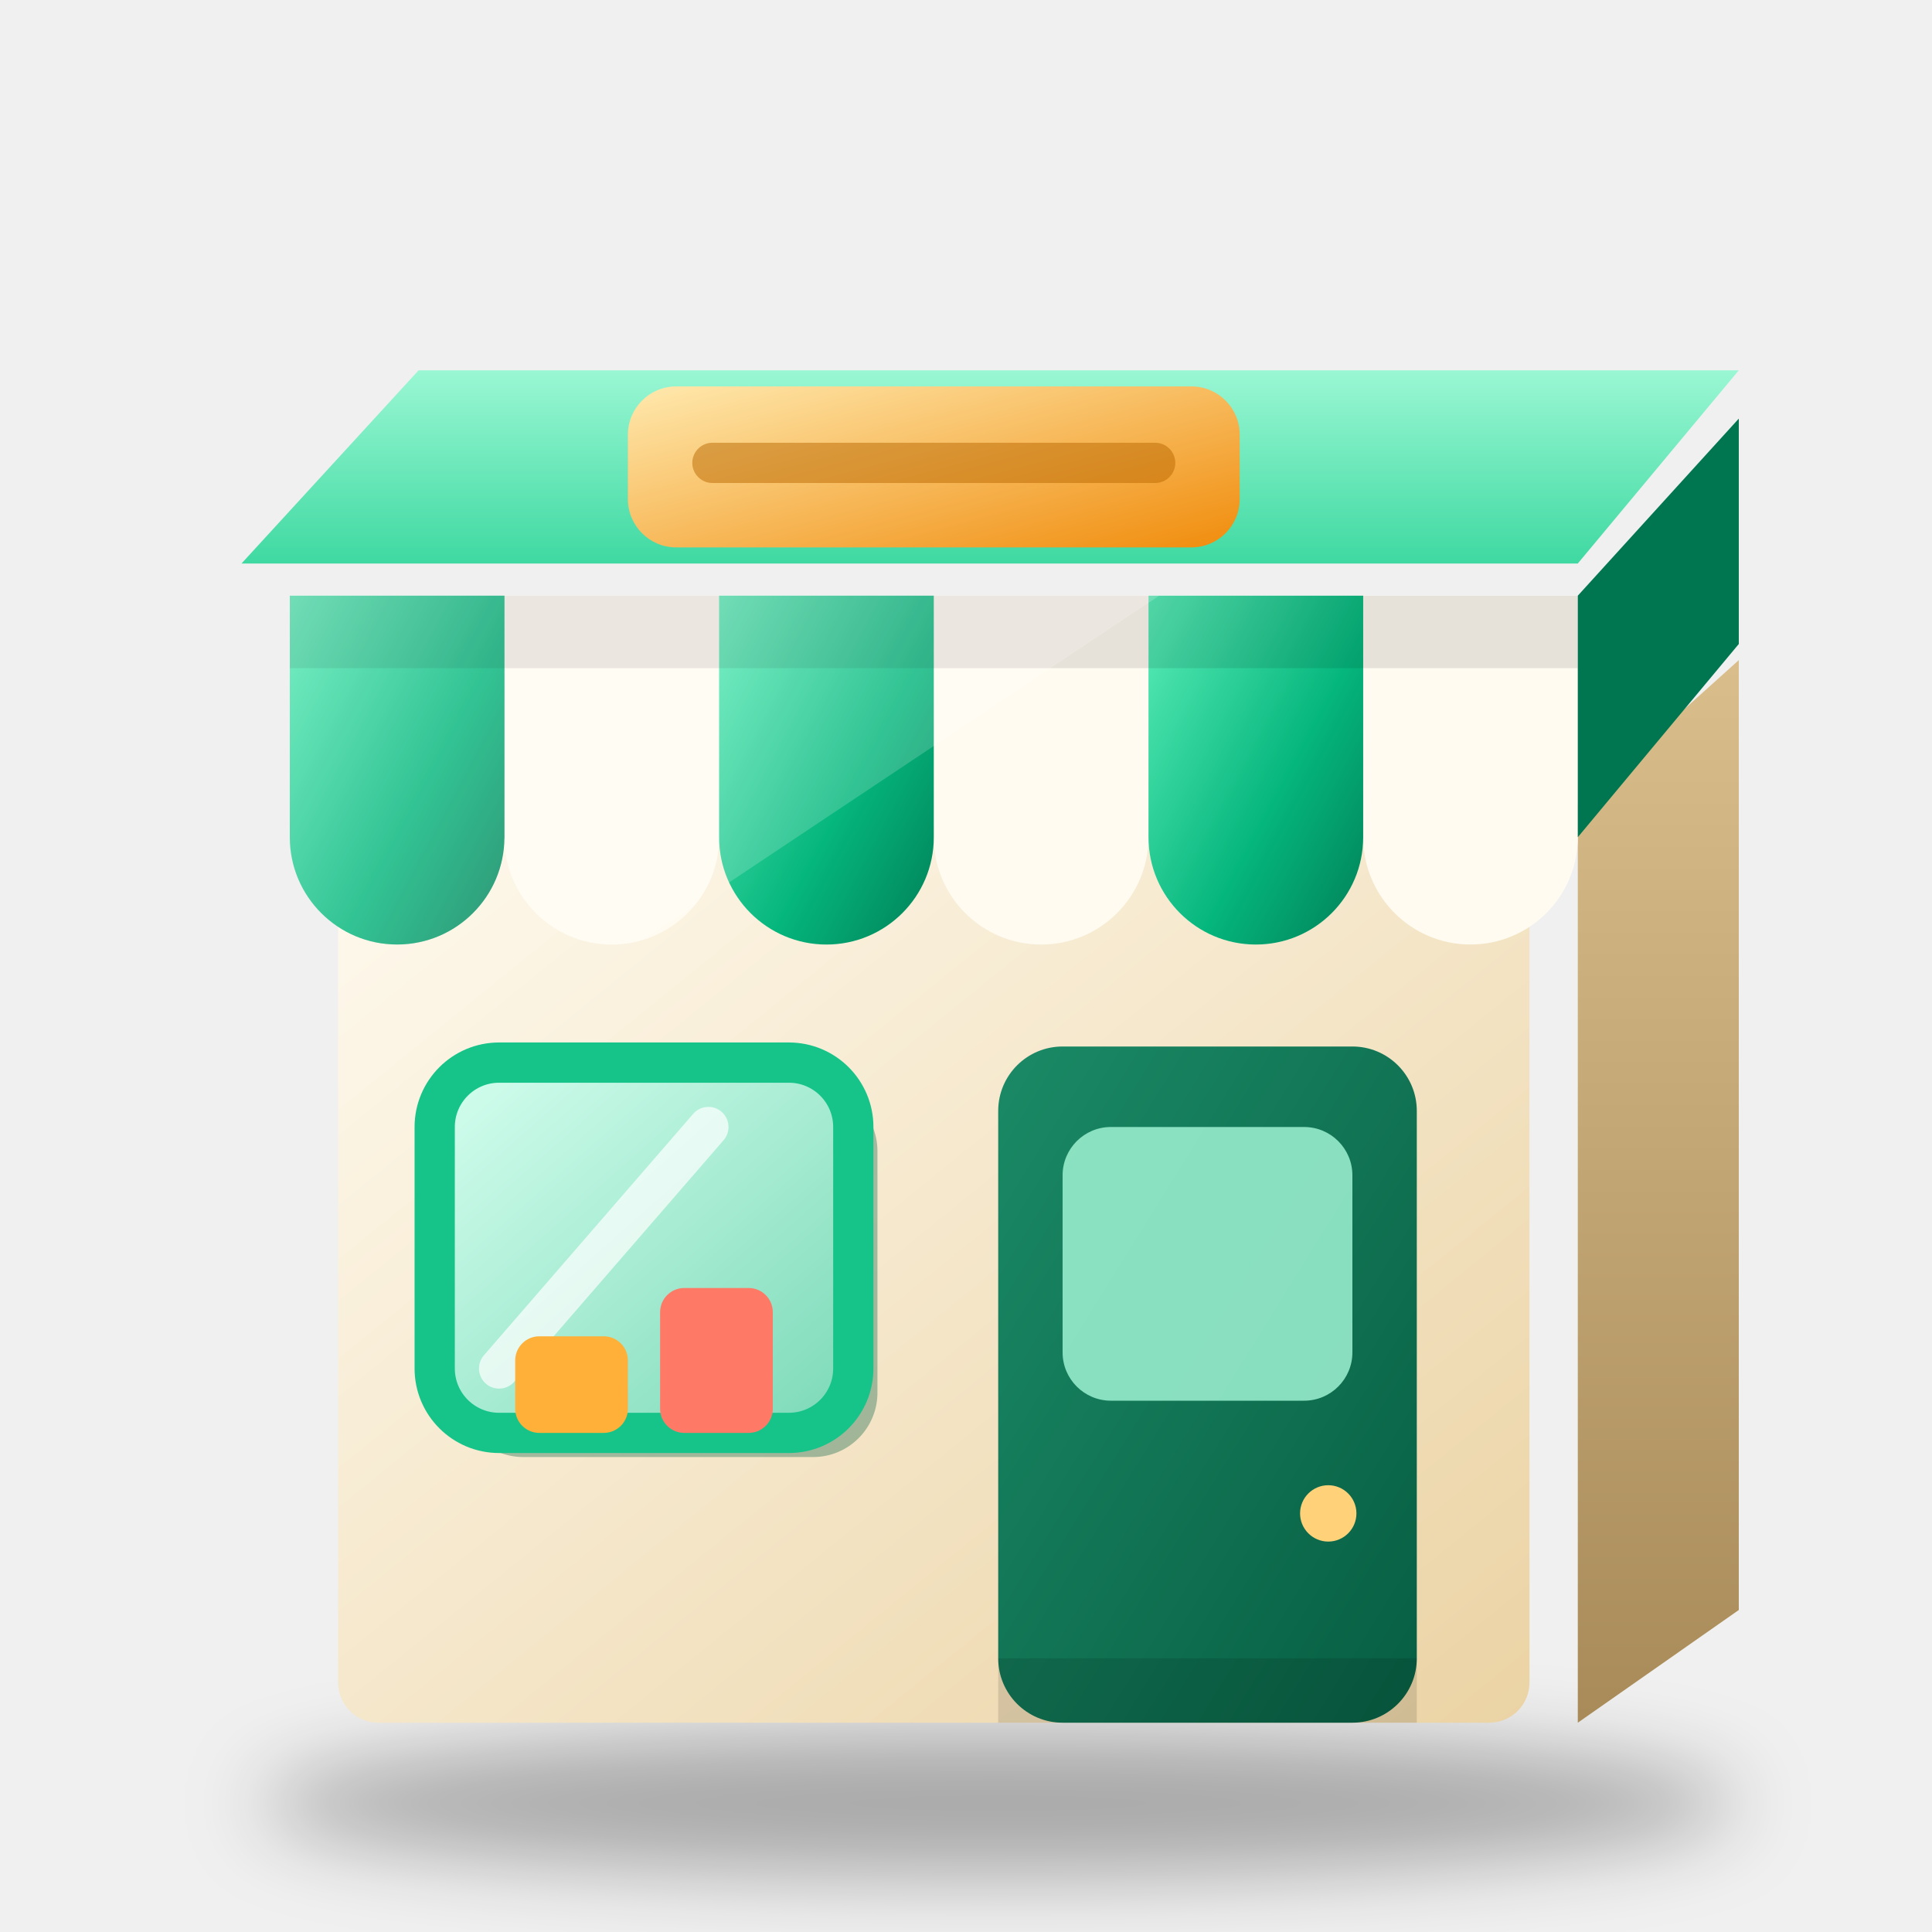
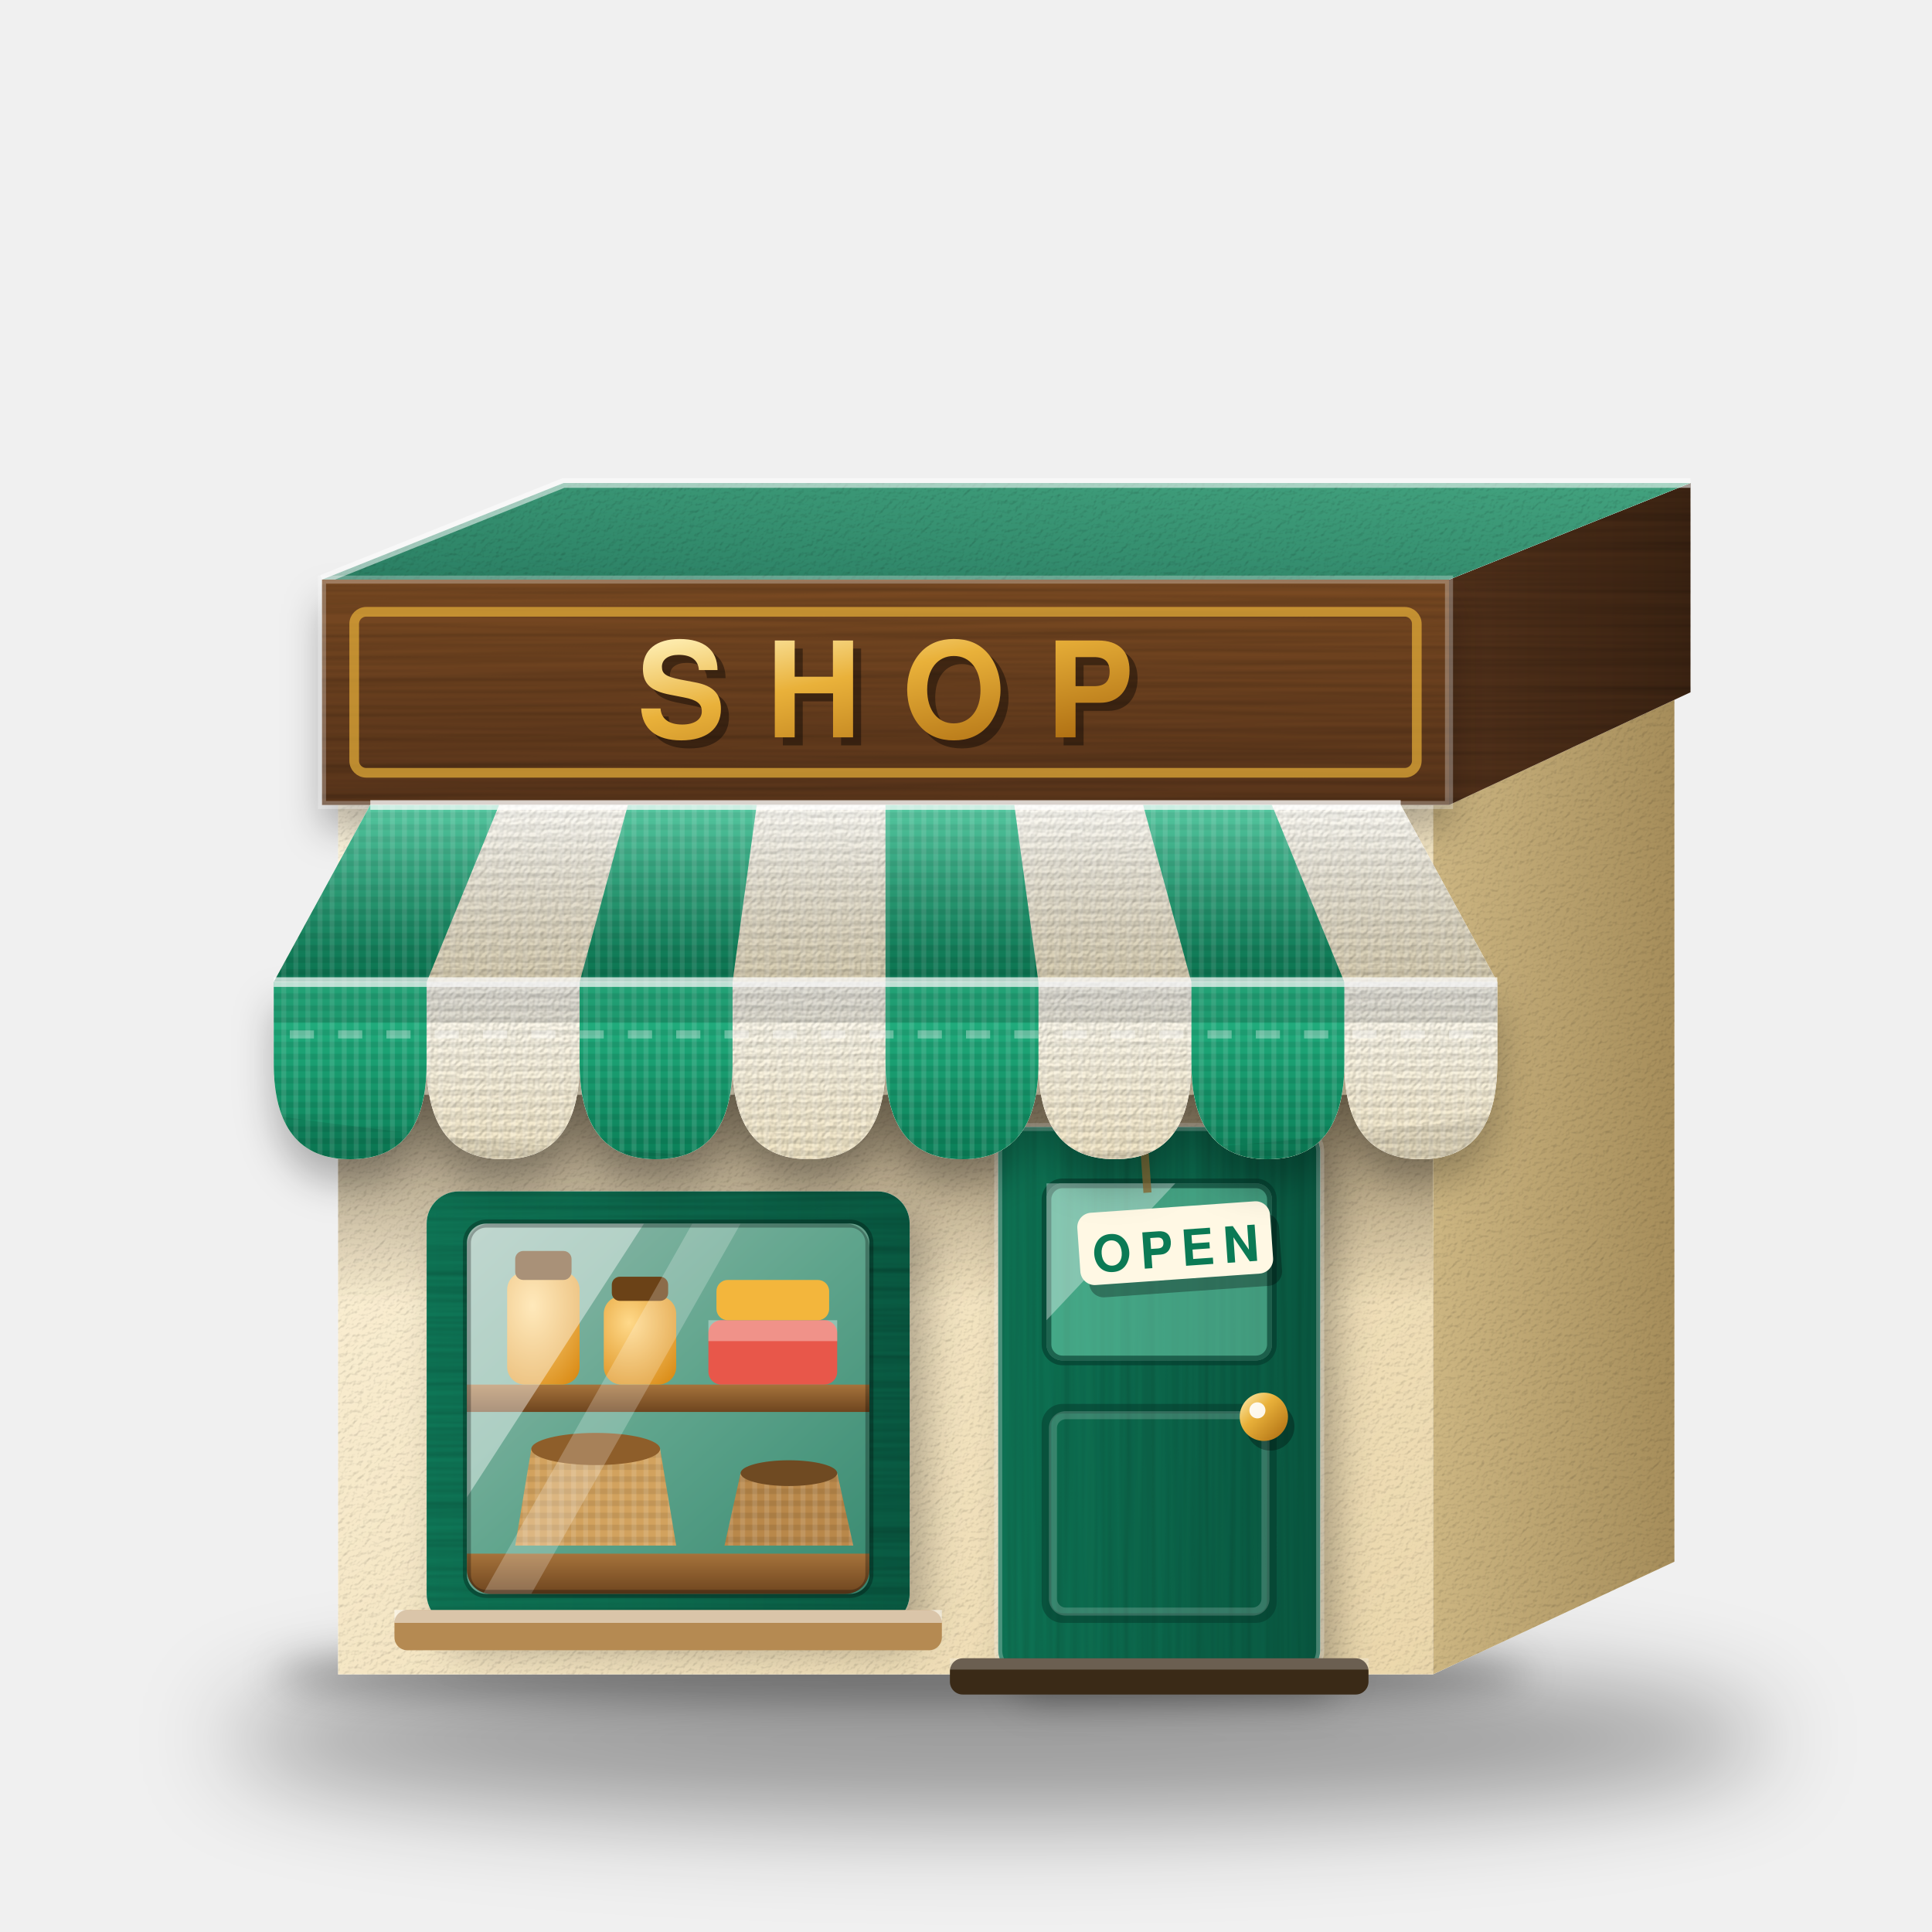
<svg xmlns="http://www.w3.org/2000/svg" viewBox="0 0 240 240" width="240" height="240">
  <defs>
+     <filter id="plaster" x="0" y="0" width="100%" height="100%" color-interpolation-filters="sRGB">
+       <feTurbulence type="fractalNoise" baseFrequency="1.7" numOctaves="2" seed="12" result="n" />
+       <feDiffuseLighting in="n" surfaceScale=".55" diffuseConstant="1.15" lighting-color="#fff" result="l">
+         <feDistantLight azimuth="235" elevation="60" />
+       </feDiffuseLighting>
+       <feComposite in="l" in2="SourceAlpha" operator="in" result="lc" />
+       <feBlend in="SourceGraphic" in2="lc" mode="multiply" />
+     </filter>
+     <filter id="canvas" x="0" y="0" width="100%" height="100%" color-interpolation-filters="sRGB">
+       <feTurbulence type="fractalNoise" baseFrequency="2.2 2.2" numOctaves="1" seed="3" result="n" />
+       <feDiffuseLighting in="n" surfaceScale=".7" diffuseConstant="1.12" lighting-color="#fff" result="l">
+         <feDistantLight azimuth="235" elevation="58" />
+       </feDiffuseLighting>
+       <feComposite in="l" in2="SourceAlpha" operator="in" result="lc" />
+       <feBlend in="SourceGraphic" in2="lc" mode="multiply" />
+     </filter>
+     <filter id="wood" x="0" y="0" width="100%" height="100%" color-interpolation-filters="sRGB">
+       <feTurbulence type="fractalNoise" baseFrequency="0.012 0.45" numOctaves="3" seed="9" result="n" />
+       <feDiffuseLighting in="n" surfaceScale="1.6" diffuseConstant="1.15" lighting-color="#fff" result="l">
+         <feDistantLight azimuth="235" elevation="55" />
+       </feDiffuseLighting>
+       <feComposite in="l" in2="SourceAlpha" operator="in" result="lc" />
+       <feBlend in="SourceGraphic" in2="lc" mode="multiply" />
+     </filter>
+     <filter id="woodV" x="0" y="0" width="100%" height="100%" color-interpolation-filters="sRGB">
+       <feTurbulence type="fractalNoise" baseFrequency="0.4 0.012" numOctaves="3" seed="19" result="n" />
+       <feDiffuseLighting in="n" surfaceScale="1.6" diffuseConstant="1.15" lighting-color="#fff" result="l">
+         <feDistantLight azimuth="235" elevation="55" />
+       </feDiffuseLighting>
+       <feComposite in="l" in2="SourceAlpha" operator="in" result="lc" />
+       <feBlend in="SourceGraphic" in2="lc" mode="multiply" />
+     </filter>
+     <filter id="soft" x="-30%" y="-80%" width="160%" height="260%">
+       <feGaussianBlur stdDeviation="6" />
+     </filter>
+     <filter id="soft2" x="-30%" y="-80%" width="160%" height="260%">
+       <feGaussianBlur stdDeviation="2.4" />
+     </filter>
    <linearGradient id="wall" x1="0" y1="0" x2="1" y2="1">
-       <stop offset="0" stop-color="#FFFBF1" />
-       <stop offset="1" stop-color="#EBD3A4" />
-     </linearGradient>
-     <linearGradient id="wallSide" x1="0" y1="0" x2="0" y2="1">
-       <stop offset="0" stop-color="#D9BE8C" />
-       <stop offset="1" stop-color="#A88B58" />
-     </linearGradient>
-     <linearGradient id="grn" x1="0" y1="0" x2="1" y2="1">
-       <stop offset="0" stop-color="#5BEDB9" />
-       <stop offset=".55" stop-color="#05B67C" />
-       <stop offset="1" stop-color="#007650" />
-     </linearGradient>
-     <linearGradient id="grnTop" x1="0" y1="0" x2="0" y2="1">
-       <stop offset="0" stop-color="#9AF7D4" />
-       <stop offset="1" stop-color="#3FD9A2" />
-     </linearGradient>
-     <linearGradient id="door" x1="0" y1="0" x2="1" y2="1">
-       <stop offset="0" stop-color="#1B8A66" />
-       <stop offset="1" stop-color="#075E42" />
+       <stop offset="0" stop-color="#FFF6DF" />
+       <stop offset="1" stop-color="#EBD7AB" />
+     </linearGradient>
+     <linearGradient id="wallS" x1="0" y1="0" x2="1" y2="0">
+       <stop offset="0" stop-color="#CDB682" />
+       <stop offset="1" stop-color="#A68D5A" />
+     </linearGradient>
+     <linearGradient id="roofT" x1="0" y1="1" x2="1" y2="0">
+       <stop offset="0" stop-color="#2A7F63" />
+       <stop offset="1" stop-color="#43A37F" />
+     </linearGradient>
+     <linearGradient id="sign" x1="0" y1="0" x2="0" y2="1">
+       <stop offset="0" stop-color="#7A4A22" />
+       <stop offset="1" stop-color="#58341A" />
+     </linearGradient>
+     <linearGradient id="signS" x1="0" y1="0" x2="1" y2="0">
+       <stop offset="0" stop-color="#52311a" />
+       <stop offset="1" stop-color="#3b2312" />
+     </linearGradient>
+     <linearGradient id="gr" x1="0" y1="0" x2="0" y2="1">
+       <stop offset="0" stop-color="#27B987" />
+       <stop offset="1" stop-color="#0A7E57" />
+     </linearGradient>
+     <linearGradient id="cr" x1="0" y1="0" x2="0" y2="1">
+       <stop offset="0" stop-color="#FFFDF4" />
+       <stop offset="1" stop-color="#F2E6C6" />
+     </linearGradient>
+     <linearGradient id="canopy" x1="0" y1="0" x2="0" y2="1">
+       <stop offset="0" stop-color="#fff" stop-opacity=".22" />
+       <stop offset="1" stop-color="#000" stop-opacity=".1" />
+     </linearGradient>
+     <linearGradient id="cast" x1="0" y1="0" x2="0" y2="1">
+       <stop offset="0" stop-color="#2a1a05" stop-opacity=".5" />
+       <stop offset="1" stop-color="#2a1a05" stop-opacity="0" />
+     </linearGradient>
+     <linearGradient id="doorG" x1="0" y1="0" x2="1" y2="0">
+       <stop offset="0" stop-color="#0E7656" />
+       <stop offset="1" stop-color="#095A42" />
    </linearGradient>
    <linearGradient id="glass" x1="0" y1="0" x2="1" y2="1">
-       <stop offset="0" stop-color="#D6FFF0" />
-       <stop offset="1" stop-color="#7AD9B7" />
-     </linearGradient>
-     <linearGradient id="gold" x1="0" y1="0" x2="1" y2="1">
-       <stop offset="0" stop-color="#FFE9AE" />
-       <stop offset="1" stop-color="#F08C0C" />
-     </linearGradient>
-     <filter id="blur" x="-30%" y="-50%" width="160%" height="200%">
-       <feGaussianBlur stdDeviation="5" />
-     </filter>
-     <clipPath id="awn">
-       <path d="M36 74H196V104a13.33 13.33 0 0 1-26.66 0a13.33 13.33 0 0 1-26.67 0a13.33 13.33 0 0 1-26.67 0a13.33 13.33 0 0 1-26.67 0a13.33 13.33 0 0 1-26.67 0a13.33 13.33 0 0 1-26.66 0Z" />
+       <stop offset="0" stop-color="#D9FBEE" />
+       <stop offset=".5" stop-color="#8ADBBE" />
+       <stop offset="1" stop-color="#4FB394" />
+     </linearGradient>
+     <linearGradient id="brass" x1="0" y1="0" x2="1" y2="1">
+       <stop offset="0" stop-color="#FFF1B8" />
+       <stop offset=".4" stop-color="#E9B13A" />
+       <stop offset="1" stop-color="#A9690F" />
+     </linearGradient>
+     <linearGradient id="shelf" x1="0" y1="0" x2="0" y2="1">
+       <stop offset="0" stop-color="#A6733B" />
+       <stop offset="1" stop-color="#6E451F" />
+     </linearGradient>
+     <radialGradient id="jar" cx=".35" cy=".3" r=".9">
+       <stop offset="0" stop-color="#FFD98A" />
+       <stop offset="1" stop-color="#D98A14" />
+     </radialGradient>
+     <pattern id="weave" width="3" height="3" patternUnits="userSpaceOnUse">
+       <path d="M0 .75H3M0 2.25H3" stroke="#000" stroke-opacity=".08" stroke-width=".7" />
+       <path d="M.75 0V3M2.25 0V3" stroke="#fff" stroke-opacity=".12" stroke-width=".6" />
+     </pattern>
+     <clipPath id="winC">
+       <rect x="58" y="152" width="50" height="46" rx="3" />
+     </clipPath>
+     <clipPath id="awnC">
+       <path d="M36 120 H184 V132 Q184 142 175 142 Q166 142 166 132 Q166 142 157 142 Q148 142 148 132 Q148 142 139 142 Q130 142 130 132 Q130 142 121 142 Q112 142 112 132 Q112 142 103 142 Q94 142 94 132 Q94 142 85 142 Q76 142 76 132 Q76 142 67 142 Q58 142 58 132 Q58 142 49 142 Q40 142 40 132 Z" />
    </clipPath>
  </defs>
-   <ellipse cx="124" cy="224" rx="92" ry="9" fill="#000" opacity=".3" filter="url(#blur)" />
-   <path d="M196 100L216 82V200L196 214Z" fill="url(#wallSide)" />
-   <rect x="42" y="96" width="148" height="118" rx="5" fill="url(#wall)" />
-   <path d="M30 70L52 46H216L196 70Z" fill="url(#grnTop)" />
-   <g clip-path="url(#awn)">
-     <rect x="36" y="74" width="160" height="50" fill="#FFFBF1" />
-     <g fill="url(#grn)">
-       <rect x="36" y="74" width="26.67" height="50" />
-       <rect x="89.33" y="74" width="26.67" height="50" />
-       <rect x="142.67" y="74" width="26.67" height="50" />
-     </g>
-     <rect x="36" y="74" width="160" height="9" fill="#000" opacity=".1" />
-     <path d="M30 70H150L60 130H30Z" fill="#fff" opacity=".18" />
-   </g>
-   <path d="M196 74L216 52V80L196 104Z" fill="#007650" />
-   <rect x="78" y="48" width="76" height="20" rx="6" fill="url(#gold)" transform="translate(0 0)" />
-   <rect x="86" y="55" width="60" height="5" rx="2.5" fill="#B96800" opacity=".5" />
-   <rect x="54" y="132" width="52" height="46" rx="8" fill="#075E42" transform="translate(3 3)" opacity=".35" />
-   <rect x="54" y="132" width="52" height="46" rx="8" fill="url(#glass)" stroke="#16C48A" stroke-width="5" />
-   <path d="M62 170L88 140" stroke="#fff" stroke-width="5" stroke-linecap="round" opacity=".7" />
-   <rect x="64" y="166" width="14" height="12" rx="3" fill="#FFB038" />
-   <rect x="82" y="160" width="14" height="18" rx="3" fill="#FF7A66" />
-   <rect x="124" y="130" width="52" height="84" rx="8" fill="url(#door)" />
-   <rect x="132" y="140" width="36" height="34" rx="6" fill="#9DF2D2" opacity=".85" />
-   <circle cx="165" cy="188" r="3.5" fill="#FFD27A" />
-   <rect x="124" y="206" width="52" height="8" fill="#000" opacity=".12" />
+   <ellipse cx="124" cy="216" rx="96" ry="10" fill="#000" opacity=".36" filter="url(#soft)" />
+   <ellipse cx="112" cy="208" rx="78" ry="3.6" fill="#000" opacity=".4" filter="url(#soft2)" />
+   <g filter="url(#plaster)">
+     <path d="M178 100 L208 86 V194 L178 208Z" fill="url(#wallS)" />
+   </g>
+   <g filter="url(#wood)">
+     <path d="M180 72 L210 60 V86 L180 100Z" fill="url(#signS)" />
+   </g>
+   <g filter="url(#plaster)">
+     <path d="M40 72 L70 60 H210 L180 72Z" fill="url(#roofT)" />
+   </g>
+   <path d="M40 72 L70 60 H210" fill="none" stroke="#fff" stroke-opacity=".55" stroke-width="1.2" />
+   <g filter="url(#plaster)">
+     <path d="M42 98 H178 V208 H42Z" fill="url(#wall)" />
+   </g>
+   <rect x="40" y="72" width="140" height="28" fill="#000" opacity=".3" transform="translate(0 3)" filter="url(#soft2)" />
+   <g filter="url(#wood)">
+     <rect x="40" y="72" width="140" height="28" fill="url(#sign)" />
+   </g>
+   <rect x="40" y="72" width="140" height="28" fill="none" stroke="#fff" stroke-opacity=".28" stroke-width="1" />
+   <rect x="44" y="76" width="132" height="20" rx="1.5" fill="none" stroke="#E9B13A" stroke-opacity=".7" stroke-width="1.2" />
+   <g font-family="'Poppins','Segoe UI',Helvetica,Arial,sans-serif" font-weight="800" text-anchor="middle">
+     <text x="111" y="92.6" font-size="16.5" letter-spacing="5" fill="#000" opacity=".4">SHOP</text>
+     <text x="110" y="91.6" font-size="16.5" letter-spacing="5" fill="url(#brass)">SHOP</text>
+   </g>
+   <rect x="42" y="136" width="136" height="26" fill="url(#cast)" />
+   <rect x="53" y="148" width="60" height="54" rx="4" fill="#000" opacity=".28" transform="translate(2 3)" filter="url(#soft2)" />
+   <g filter="url(#wood)">
+     <rect x="53" y="148" width="60" height="54" rx="4" fill="url(#doorG)" />
+   </g>
+   <rect x="58" y="152" width="50" height="46" rx="2.4" fill="url(#glass)" />
+   <g clip-path="url(#winC)">
+     <rect x="58" y="152" width="50" height="46" fill="#0b3b2b" opacity=".34" />
+     <rect x="58" y="172" width="50" height="3.4" fill="url(#shelf)" />
+     <rect x="58" y="193" width="50" height="5" fill="url(#shelf)" />
+     <rect x="63" y="158" width="9" height="14" rx="2.2" fill="url(#jar)" />
+     <rect x="64" y="155.4" width="7" height="3.6" rx="1" fill="#6b4217" />
+     <rect x="75" y="161" width="9" height="11" rx="2.2" fill="url(#jar)" />
+     <rect x="76" y="158.6" width="7" height="3" rx="1" fill="#6b4217" />
+     <rect x="88" y="164" width="16" height="8" rx="1.6" fill="#E8574A" />
+     <rect x="88" y="164" width="16" height="2.6" fill="#fff" opacity=".35" />
+     <rect x="89" y="159" width="14" height="5" rx="1.4" fill="#F3B63C" />
+     <path d="M64 192 L66 180 H82 L84 192Z" fill="#D2A25E" />
+     <path d="M64 192 L66 180 H82 L84 192Z" fill="url(#weave)" />
+     <ellipse cx="74" cy="180" rx="8" ry="2" fill="#8E5E2A" />
+     <path d="M90 192 L92 183 H104 L106 192Z" fill="#B9884A" />
+     <path d="M90 192 L92 183 H104 L106 192Z" fill="url(#weave)" />
+     <ellipse cx="98" cy="183" rx="6" ry="1.6" fill="#6f4a22" />
+     <path d="M58 152 L80 152 L58 186Z" fill="#fff" opacity=".42" />
+     <path d="M86 152 L92 152 L66 198 H60Z" fill="#fff" opacity=".22" />
+   </g>
+   <rect x="58" y="152" width="50" height="46" rx="2.4" fill="none" stroke="#000" stroke-opacity=".28" stroke-width="1" />
+   <rect x="49" y="200" width="68" height="5" rx="1.6" fill="#B58A52" />
+   <rect x="49" y="200" width="68" height="1.6" fill="#fff" opacity=".5" />
+   <rect x="124" y="140" width="40" height="68" rx="3" fill="#000" opacity=".3" transform="translate(2 3)" filter="url(#soft2)" />
+   <g filter="url(#woodV)">
+     <rect x="124" y="140" width="40" height="68" rx="3" fill="url(#doorG)" />
+   </g>
+   <rect x="124" y="140" width="40" height="68" rx="3" fill="none" stroke="#fff" stroke-opacity=".25" stroke-width="1" />
+   <g filter="url(#woodV)">
+     <rect x="130" y="147" width="28" height="22" rx="2" fill="url(#doorG)" />
+   </g>
+   <rect x="130" y="147" width="28" height="22" rx="2" fill="#7BE0BC" opacity=".5" />
+   <rect x="130" y="147" width="28" height="22" rx="2" fill="none" stroke="#04382a" stroke-opacity=".6" stroke-width="1.2" />
+   <path d="M130 147 L146 147 L130 164Z" fill="#fff" opacity=".35" />
+   <rect x="130" y="175" width="28" height="26" rx="2" fill="none" stroke="#04382a" stroke-opacity=".5" stroke-width="1.2" />
+   <rect x="130.8" y="175.8" width="26.4" height="24.4" rx="1.6" fill="none" stroke="#fff" stroke-opacity=".18" stroke-width="1" />
+   <circle cx="157" cy="176" r="3" fill="#000" opacity=".3" transform="translate(.8 1.2)" />
+   <circle cx="157" cy="176" r="3" fill="url(#brass)" />
+   <circle cx="156.2" cy="175.2" r="1" fill="#fff" opacity=".9" />
+   <rect x="118" y="206" width="52" height="4.5" rx="1.6" fill="#3a2a17" />
+   <rect x="118" y="206" width="52" height="1.4" fill="#fff" opacity=".25" />
+   <g transform="rotate(-4 144 126)">
+     <path d="M141 134 V148" stroke="#8a6b34" stroke-width="1" opacity=".8" />
+     <rect x="132" y="150" width="24" height="9" rx="1.8" fill="#000" opacity=".3" transform="translate(1 1.6)" />
+     <rect x="132" y="150" width="24" height="9" rx="1.8" fill="#FFF8E4" />
+     <text x="144" y="157.4" font-size="6.2" font-weight="800" letter-spacing="1.1" text-anchor="middle" fill="#0B7A55" font-family="'Poppins','Segoe UI',Helvetica,Arial,sans-serif">OPEN</text>
+   </g>
+   <defs>
+     <clipPath id="valC">
+       <path d="M34 122 H186 V132 Q186 144 176.5 144 Q167 144 167 132 Q167 144 157.5 144 Q148 144 148 132 Q148 144 138.5 144 Q129 144 129 132 Q129 144 119.5 144 Q110 144 110 132 Q110 144 100.5 144 Q91 144 91 132 Q91 144 81.5 144 Q72 144 72 132 Q72 144 62.5 144 Q53 144 53 132 Q53 144 43.5 144 Q34 144 34 132 Z" />
+     </clipPath>
+     <clipPath id="canC">
+       <path d="M46 100 H174 L186 122 H34Z" />
+     </clipPath>
+   </defs>
+   <g filter="url(#canvas)">
+     <path d="M46 100 H174 L186 122 H34Z" fill="url(#cr)" />
+   </g>
+   <g clip-path="url(#canC)">
+     <path d="M46 100 H62 L53 122 H34Z" fill="url(#gr)" />
+     <path d="M78 100 H94 L91 122 H72Z" fill="url(#gr)" />
+     <path d="M110 100 H126 L129 122 H110Z" fill="url(#gr)" />
+     <path d="M142 100 H158 L167 122 H148Z" fill="url(#gr)" />
+     <rect x="30" y="100" width="160" height="22" fill="url(#weave)" />
+   </g>
+   <path d="M46 100 H174 L186 122 H34Z" fill="url(#canopy)" />
+   <path d="M46 100 H174" stroke="#fff" stroke-opacity=".7" stroke-width="1.2" />
+   <path d="M34 122 H186 V132 Q186 144 176.5 144 Q167 144 167 132 Q167 144 157.5 144 Q148 144 148 132 Q148 144 138.5 144 Q129 144 129 132 Q129 144 119.5 144 Q110 144 110 132 Q110 144 100.5 144 Q91 144 91 132 Q91 144 81.5 144 Q72 144 72 132 Q72 144 62.5 144 Q53 144 53 132 Q53 144 43.5 144 Q34 144 34 132 Z" fill="#000" opacity=".28" transform="translate(0 3)" filter="url(#soft2)" />
+   <g filter="url(#canvas)">
+     <path d="M34 122 H186 V132 Q186 144 176.5 144 Q167 144 167 132 Q167 144 157.5 144 Q148 144 148 132 Q148 144 138.5 144 Q129 144 129 132 Q129 144 119.5 144 Q110 144 110 132 Q110 144 100.5 144 Q91 144 91 132 Q91 144 81.5 144 Q72 144 72 132 Q72 144 62.5 144 Q53 144 53 132 Q53 144 43.5 144 Q34 144 34 132 Z" fill="url(#cr)" />
+   </g>
+   <g clip-path="url(#valC)">
+     <path d="M34 122 H53 V132 Q53 144 43.5 144 Q34 144 34 132 Z" fill="url(#gr)" />
+     <path d="M72 122 H91 V132 Q91 144 81.5 144 Q72 144 72 132 Z" fill="url(#gr)" />
+     <path d="M110 122 H129 V132 Q129 144 119.5 144 Q110 144 110 132 Z" fill="url(#gr)" />
+     <path d="M148 122 H167 V132 Q167 144 157.5 144 Q148 144 148 132 Z" fill="url(#gr)" />
+     <rect x="30" y="122" width="160" height="24" fill="url(#weave)" />
+     <rect x="30" y="122" width="160" height="5" fill="#000" opacity=".12" />
+     <path d="M30 138 Q110 150 190 138 V148 H30Z" fill="#000" opacity=".08" />
+   </g>
+   <path d="M34 122 H186" stroke="#fff" stroke-opacity=".7" stroke-width="1.2" />
+   <path d="M36 128.5 H184" stroke="#fff" stroke-opacity=".32" stroke-width="1" stroke-dasharray="3 3" />
</svg>
